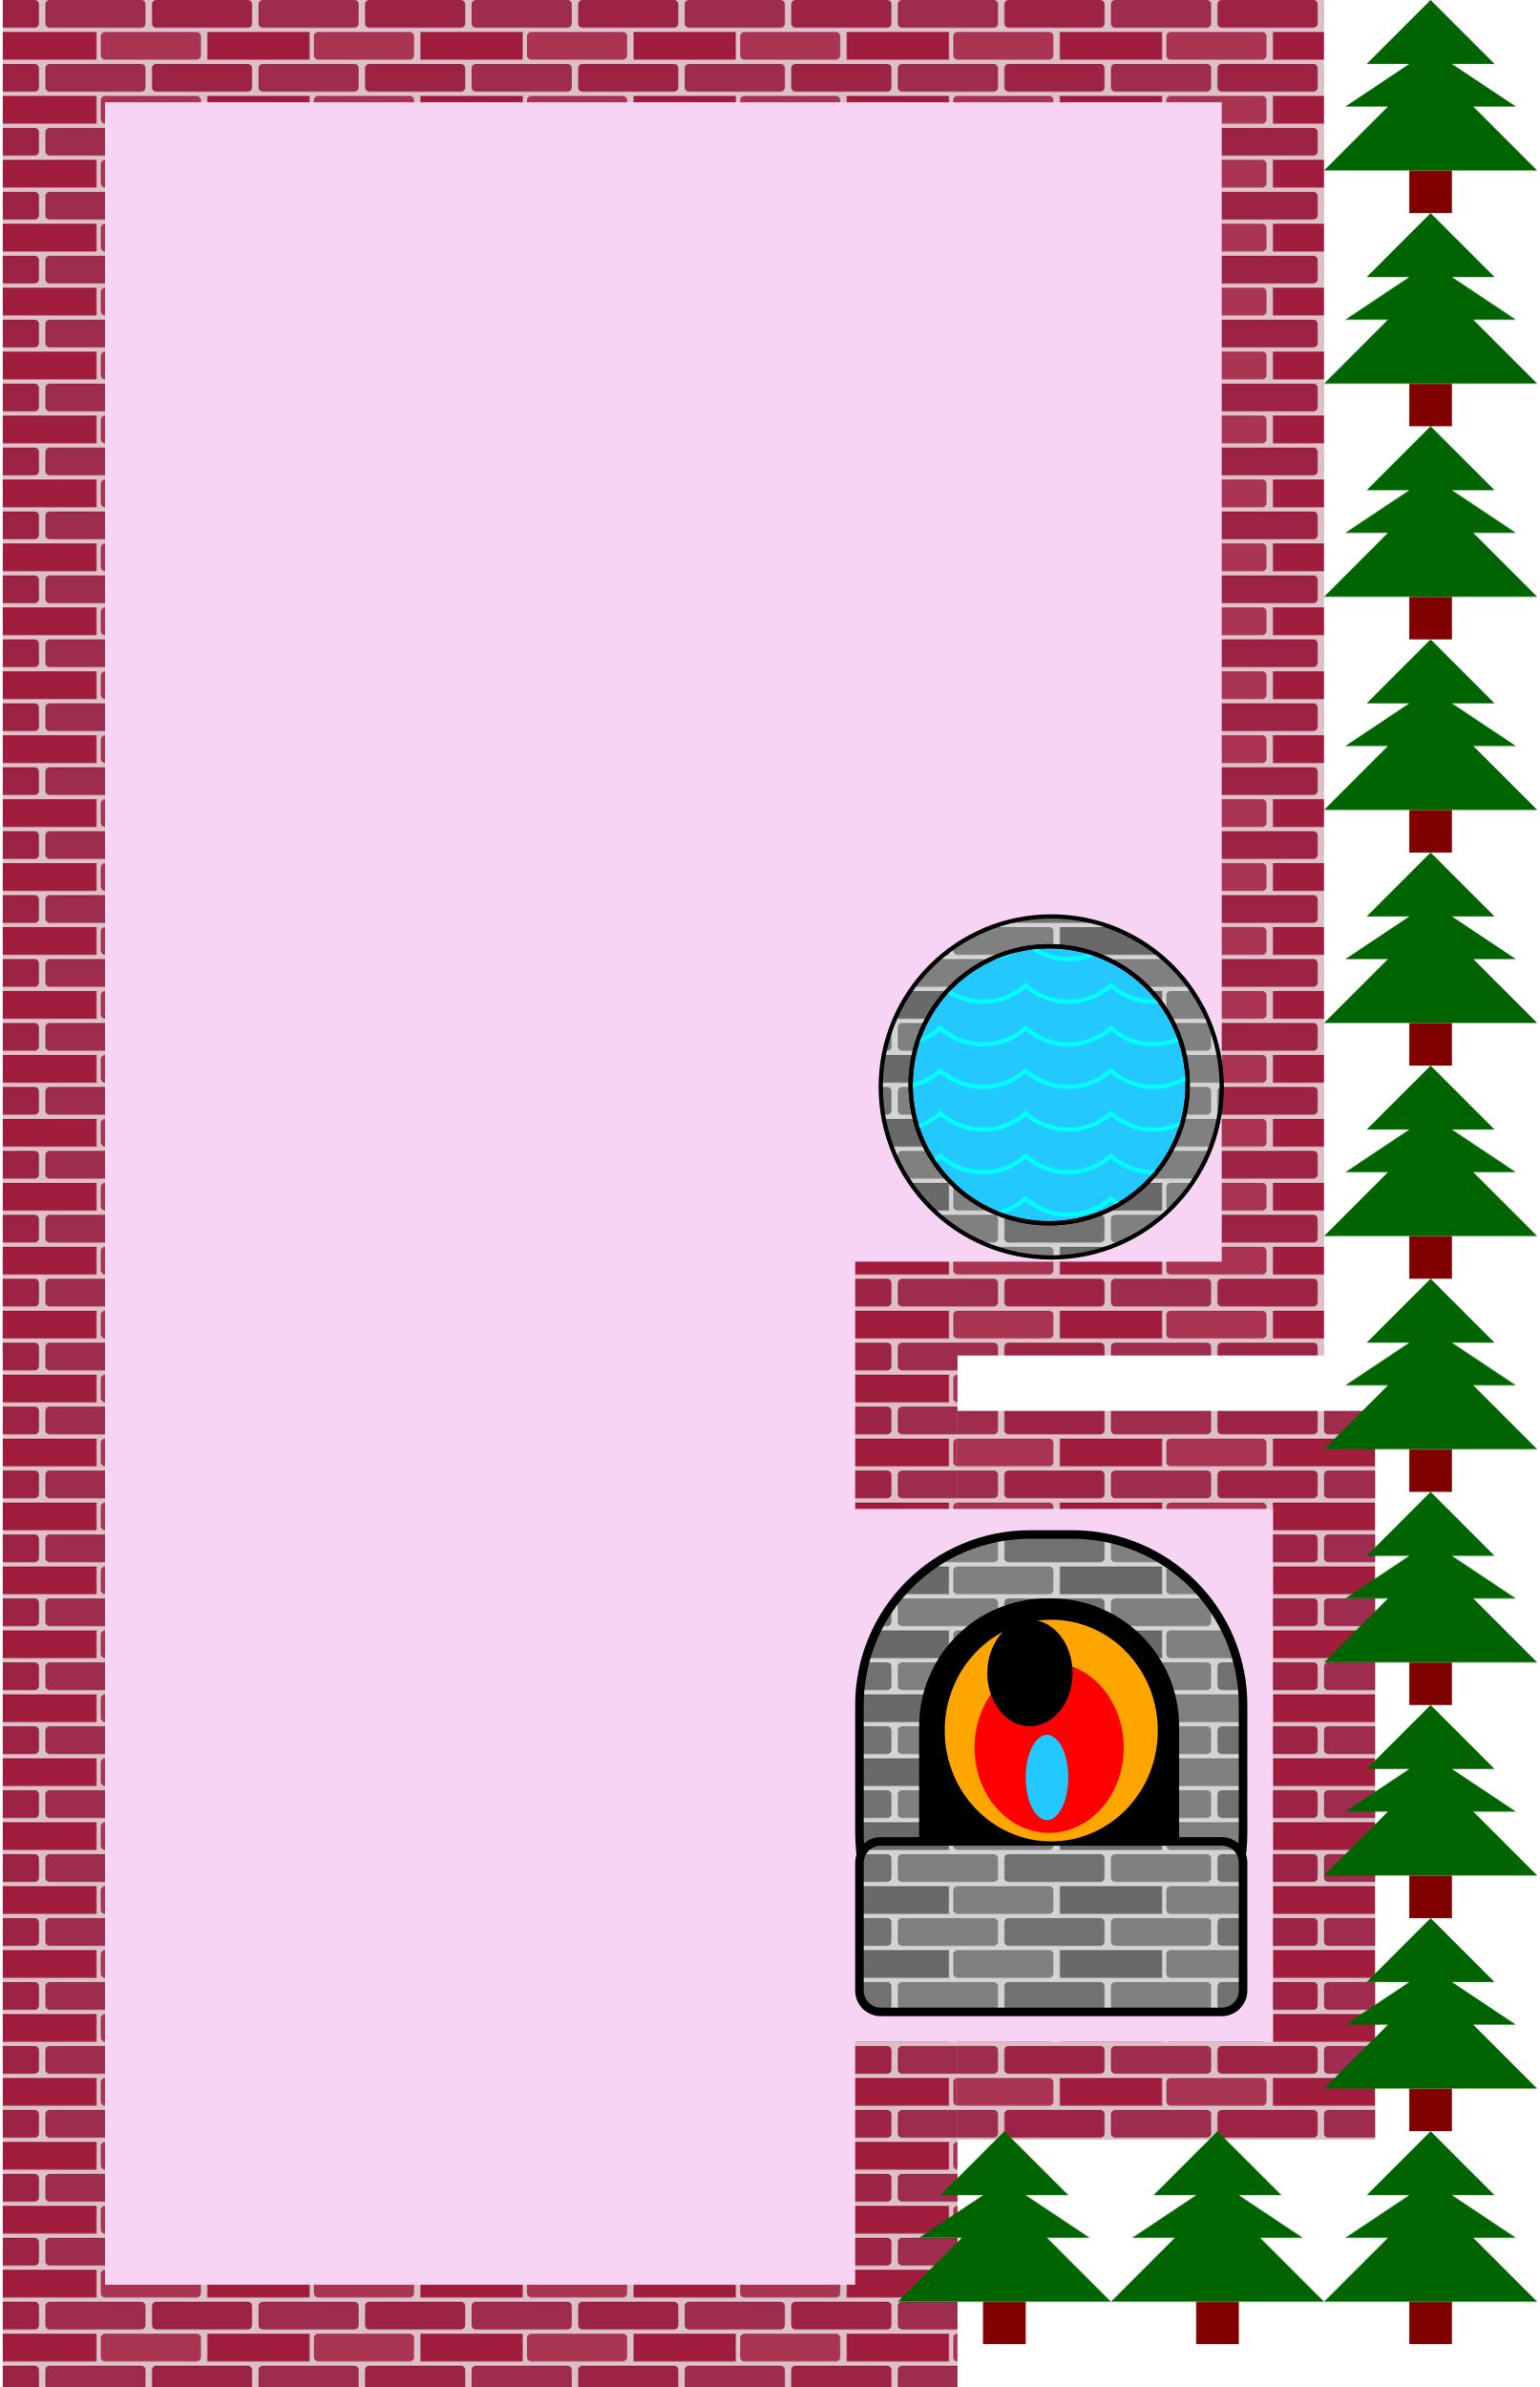
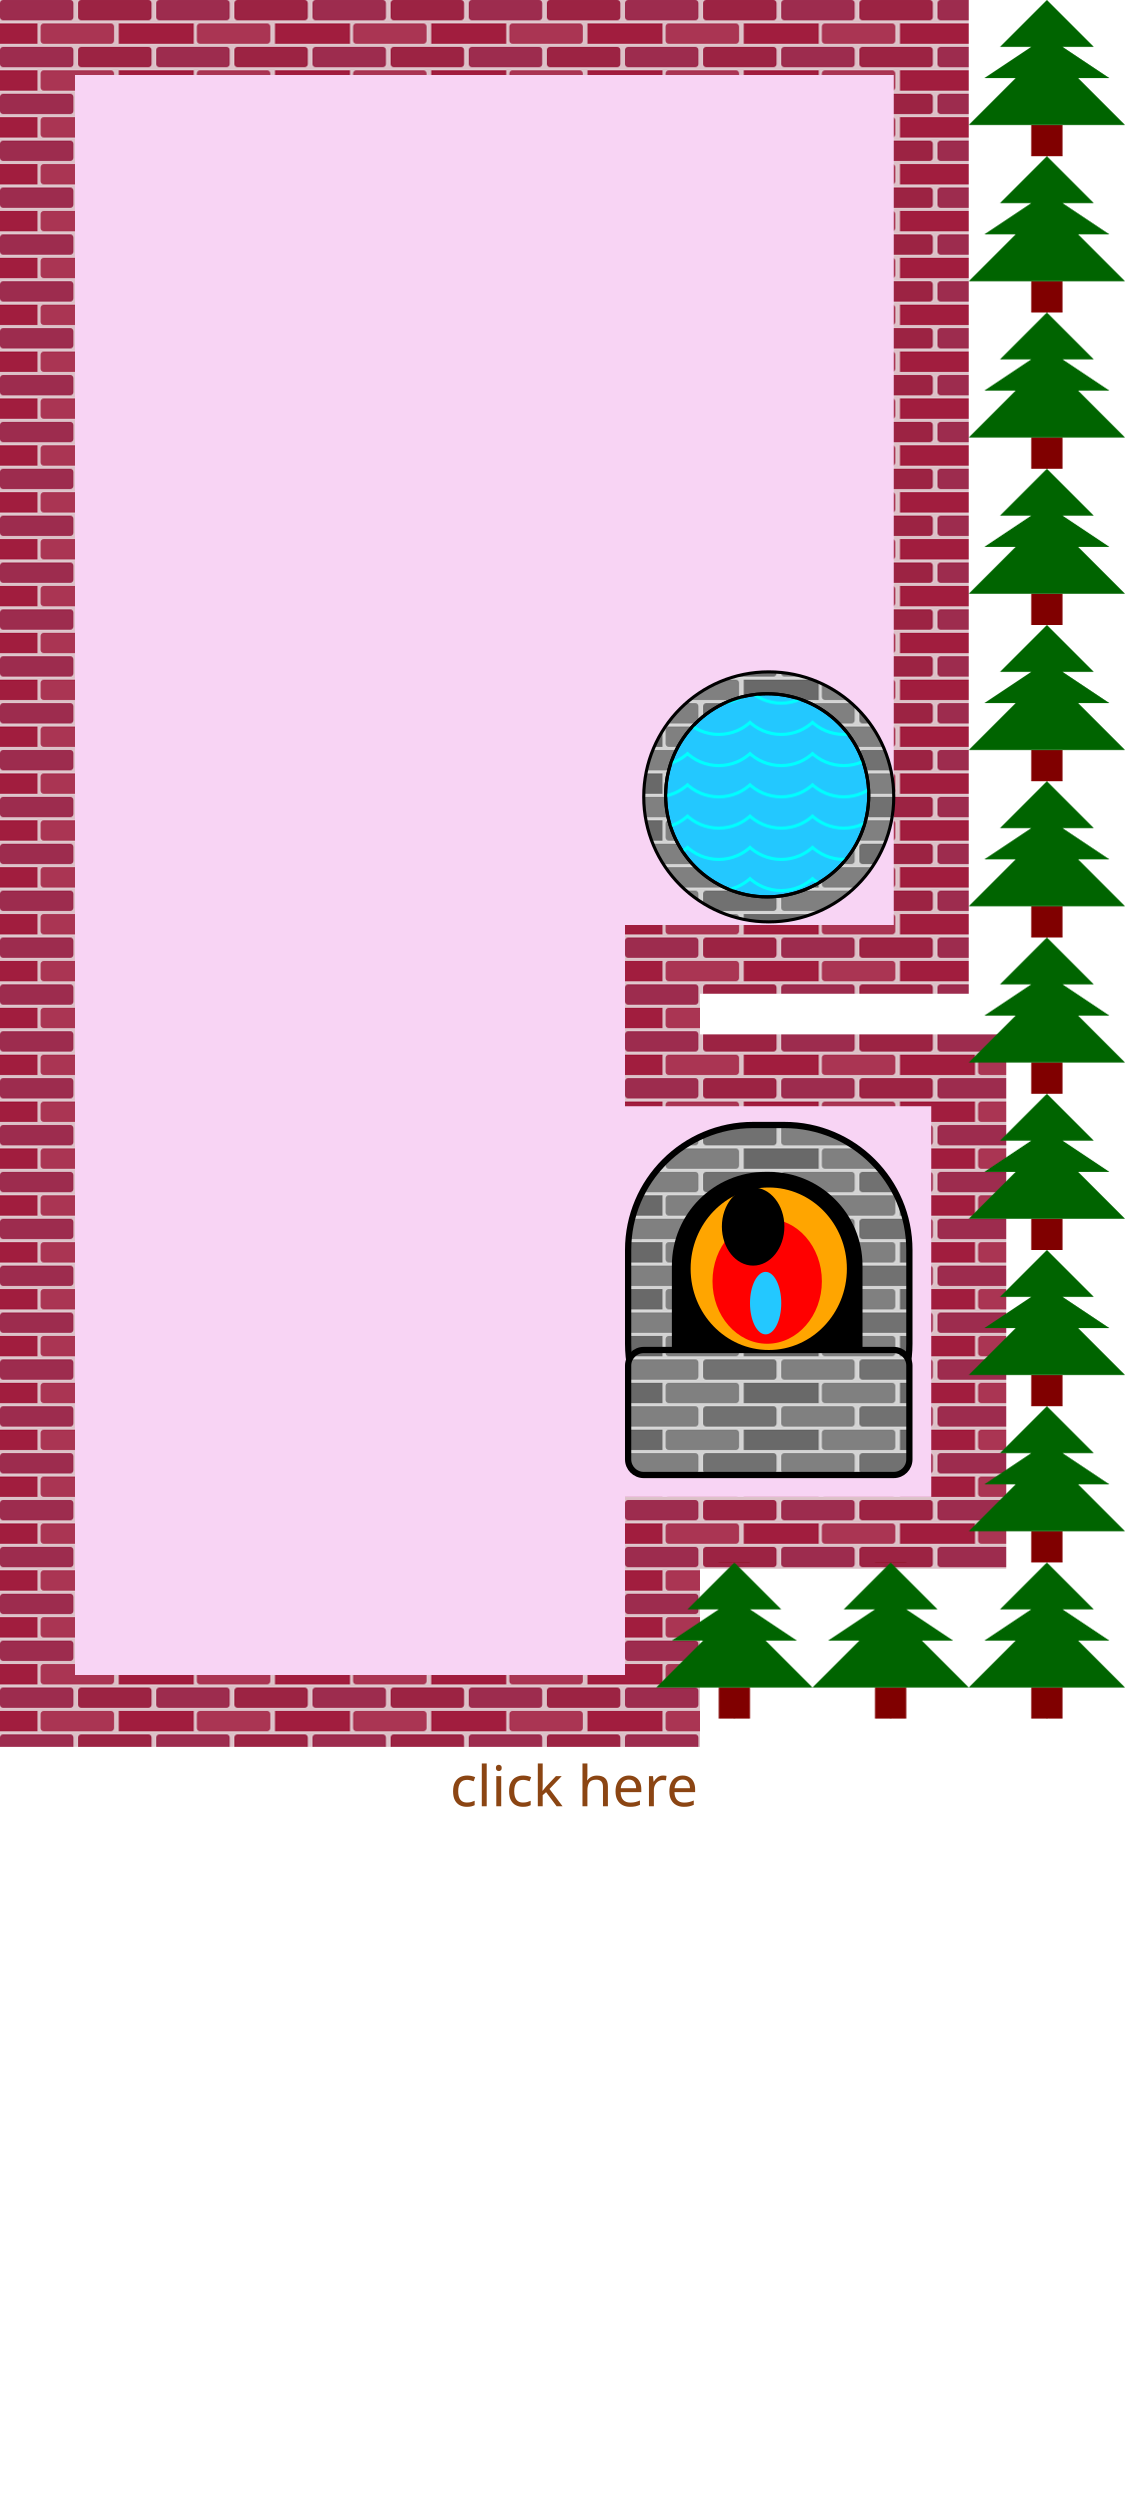
- <svg xmlns="http://www.w3.org/2000/svg" width="360" height="558" class="block2" viewBox="60 0 320 560">
+ <svg xmlns="http://www.w3.org/2000/svg" width="360" height="800" class="block2" viewBox="0 0 360 800">
  <defs>
    <pattern id="greyBricks" patternUnits="userSpaceOnUse" x="0" y="0" width="50" height="15">
      <rect width="50" height="15" x="0" y="0" fill="lightgrey" />
      <rect width="23.5" height="6.5" x="0" y="0" rx="1" fill="grey" />
      <rect width="23.5" height="6.5" x="25" y="0" rx="1" fill="#717171" />
      <rect width="12" height="6.5" x="0" y="7.5" fill="dimgrey" />
      <rect width="23.5" height="6.5" x="13" y="7.5" rx="1" fill="#808080" />
      <rect width="12" height="6.5" x="38" y="7.5" fill="dimgrey" />
    </pattern>
    <pattern id="waterPattern" patternUnits="userSpaceOnUse" x="0" y="0" height="10" width="20">
      <circle cx="10" cy="-10" r="15" fill="transparent" stroke="aqua" stroke-width="1" />
    </pattern>
    <pattern id="redBricks" patternUnits="userSpaceOnUse" x="0" y="0" width="50" height="15">
      <rect width="50" height="15" x="0" y="0" fill="#dcc0c7" />
      <rect width="23.5" height="6.5" x="0" y="0" rx="1" fill="#9d2c4e" />
      <rect width="23.5" height="6.5" x="25" y="0" rx="1" fill="#9c2343" />
      <rect width="12" height="6.5" x="0" y="7.5" fill="#a11d3e" />
      <rect width="23.5" height="6.5" x="13" y="7.5" rx="1" fill="#aa3553" />
      <rect width="12" height="6.5" x="38" y="7.5" fill="#a11d3e" />
    </pattern>
-     <pattern id="treePattern" patternUnits="userSpaceOnUse" x="0" y="0" height="50" width="50">
+     <pattern id="treePattern" patternUnits="userSpaceOnUse" x="10" y="0" height="50" width="50">
      <rect width="10" height="10" x="20" y="40" fill="maroon" />
      <polygon points="25,0 40,15 30,15 45,25 35,25 50,40 0,40 15,25 5,25 20,15 10,15 " style="fill:darkgreen;" />
    </pattern>
  </defs>
-   <rect width="310" height="318" x="40" y="0" fill="url(#redBricks)" />
-   <rect width="224" height="318" x="40" y="294" fill="url(#redBricks)" />
-   <rect width="98" height="171" x="264" y="331" fill="url(#redBricks)" />
-   <rect width="262" height="272" x="64" y="24" fill="#f8d4f4" />
-   <rect width="176" height="242" x="64" y="294" fill="#f8d4f4" />
-   <rect width="99" height="125" x="239" y="354" fill="#f8d4f4" />
-   <rect width="50" height="500" x="350" y="0" fill="url(#treePattern)" />
-   <rect width="150" height="50" x="250" y="500" fill="url(#treePattern)" />
-   <rect width="80" height="80" x="246" y="215" rx="40" fill="url(#greyBricks)" stroke="black" />
-   <rect width="65" height="65" x="253" y="222" rx="40" fill="#23c8ff" stroke="black" />
-   <rect width="65" height="65" x="253" y="222" rx="40" fill="url(#waterPattern)" stroke="black" />
-   <rect width="90" height="110" x="241" y="360" rx="40" fill="url(#greyBricks)" stroke="black" stroke-width="2" />
-   <rect width="61" height="95" x="255" y="375" rx="30" />
-   <rect width="90" height="40" x="241" y="432" rx="5" fill="url(#greyBricks)" stroke="black" stroke-width="2" />
-   <rect width="50" height="52" x="261" y="380" fill="orange" rx="50" />
-   <rect width="35" height="40" x="268" y="390" fill="red" rx="50" />
-   <rect width="10" height="20" x="280" y="407" fill="#23c8ff" rx="15" />
-   <rect width="20" height="25" x="271" y="380" rx="15" />
+   <rect width="310" height="318" x="0" y="0" fill="url(#redBricks)" />
+   <rect width="224" height="265" x="0" y="294" fill="url(#redBricks)" />
+   <rect width="98" height="171" x="224" y="331" fill="url(#redBricks)" />
+   <rect width="262" height="272" x="24" y="24" fill="#f8d4f4" />
+   <rect width="176" height="242" x="24" y="294" fill="#f8d4f4" />
+   <rect width="99" height="125" x="199" y="354" fill="#f8d4f4" />
+   <rect width="50" height="500" x="310" y="0" fill="url(#treePattern)" />
+   <rect width="150" height="50" x="210" y="500" fill="url(#treePattern)" />
+   <rect width="80" height="80" x="206" y="215" rx="40" fill="url(#greyBricks)" stroke="black" />
+   <rect width="65" height="65" x="213" y="222" rx="40" fill="#23c8ff" stroke="black" />
+   <rect width="65" height="65" x="213" y="222" rx="40" fill="url(#waterPattern)" stroke="black" />
+   <rect width="90" height="110" x="201" y="360" rx="40" fill="url(#greyBricks)" stroke="black" stroke-width="2" />
+   <rect width="61" height="95" x="215" y="375" rx="30" />
+   <rect width="90" height="40" x="201" y="432" rx="5" fill="url(#greyBricks)" stroke="black" stroke-width="2" />
+   <rect width="50" height="52" x="221" y="380" fill="orange" rx="50" />
+   <rect width="35" height="40" x="228" y="390" fill="red" rx="50" />
+   <rect width="10" height="20" x="240" y="407" fill="#23c8ff" rx="15" />
+   <rect width="20" height="25" x="231" y="380" rx="15" />
+   <text x="144" y="578" fill="saddlebrown" font-family="sans-serif" font-size="18">
+ 		click here
+     </text>
</svg>
